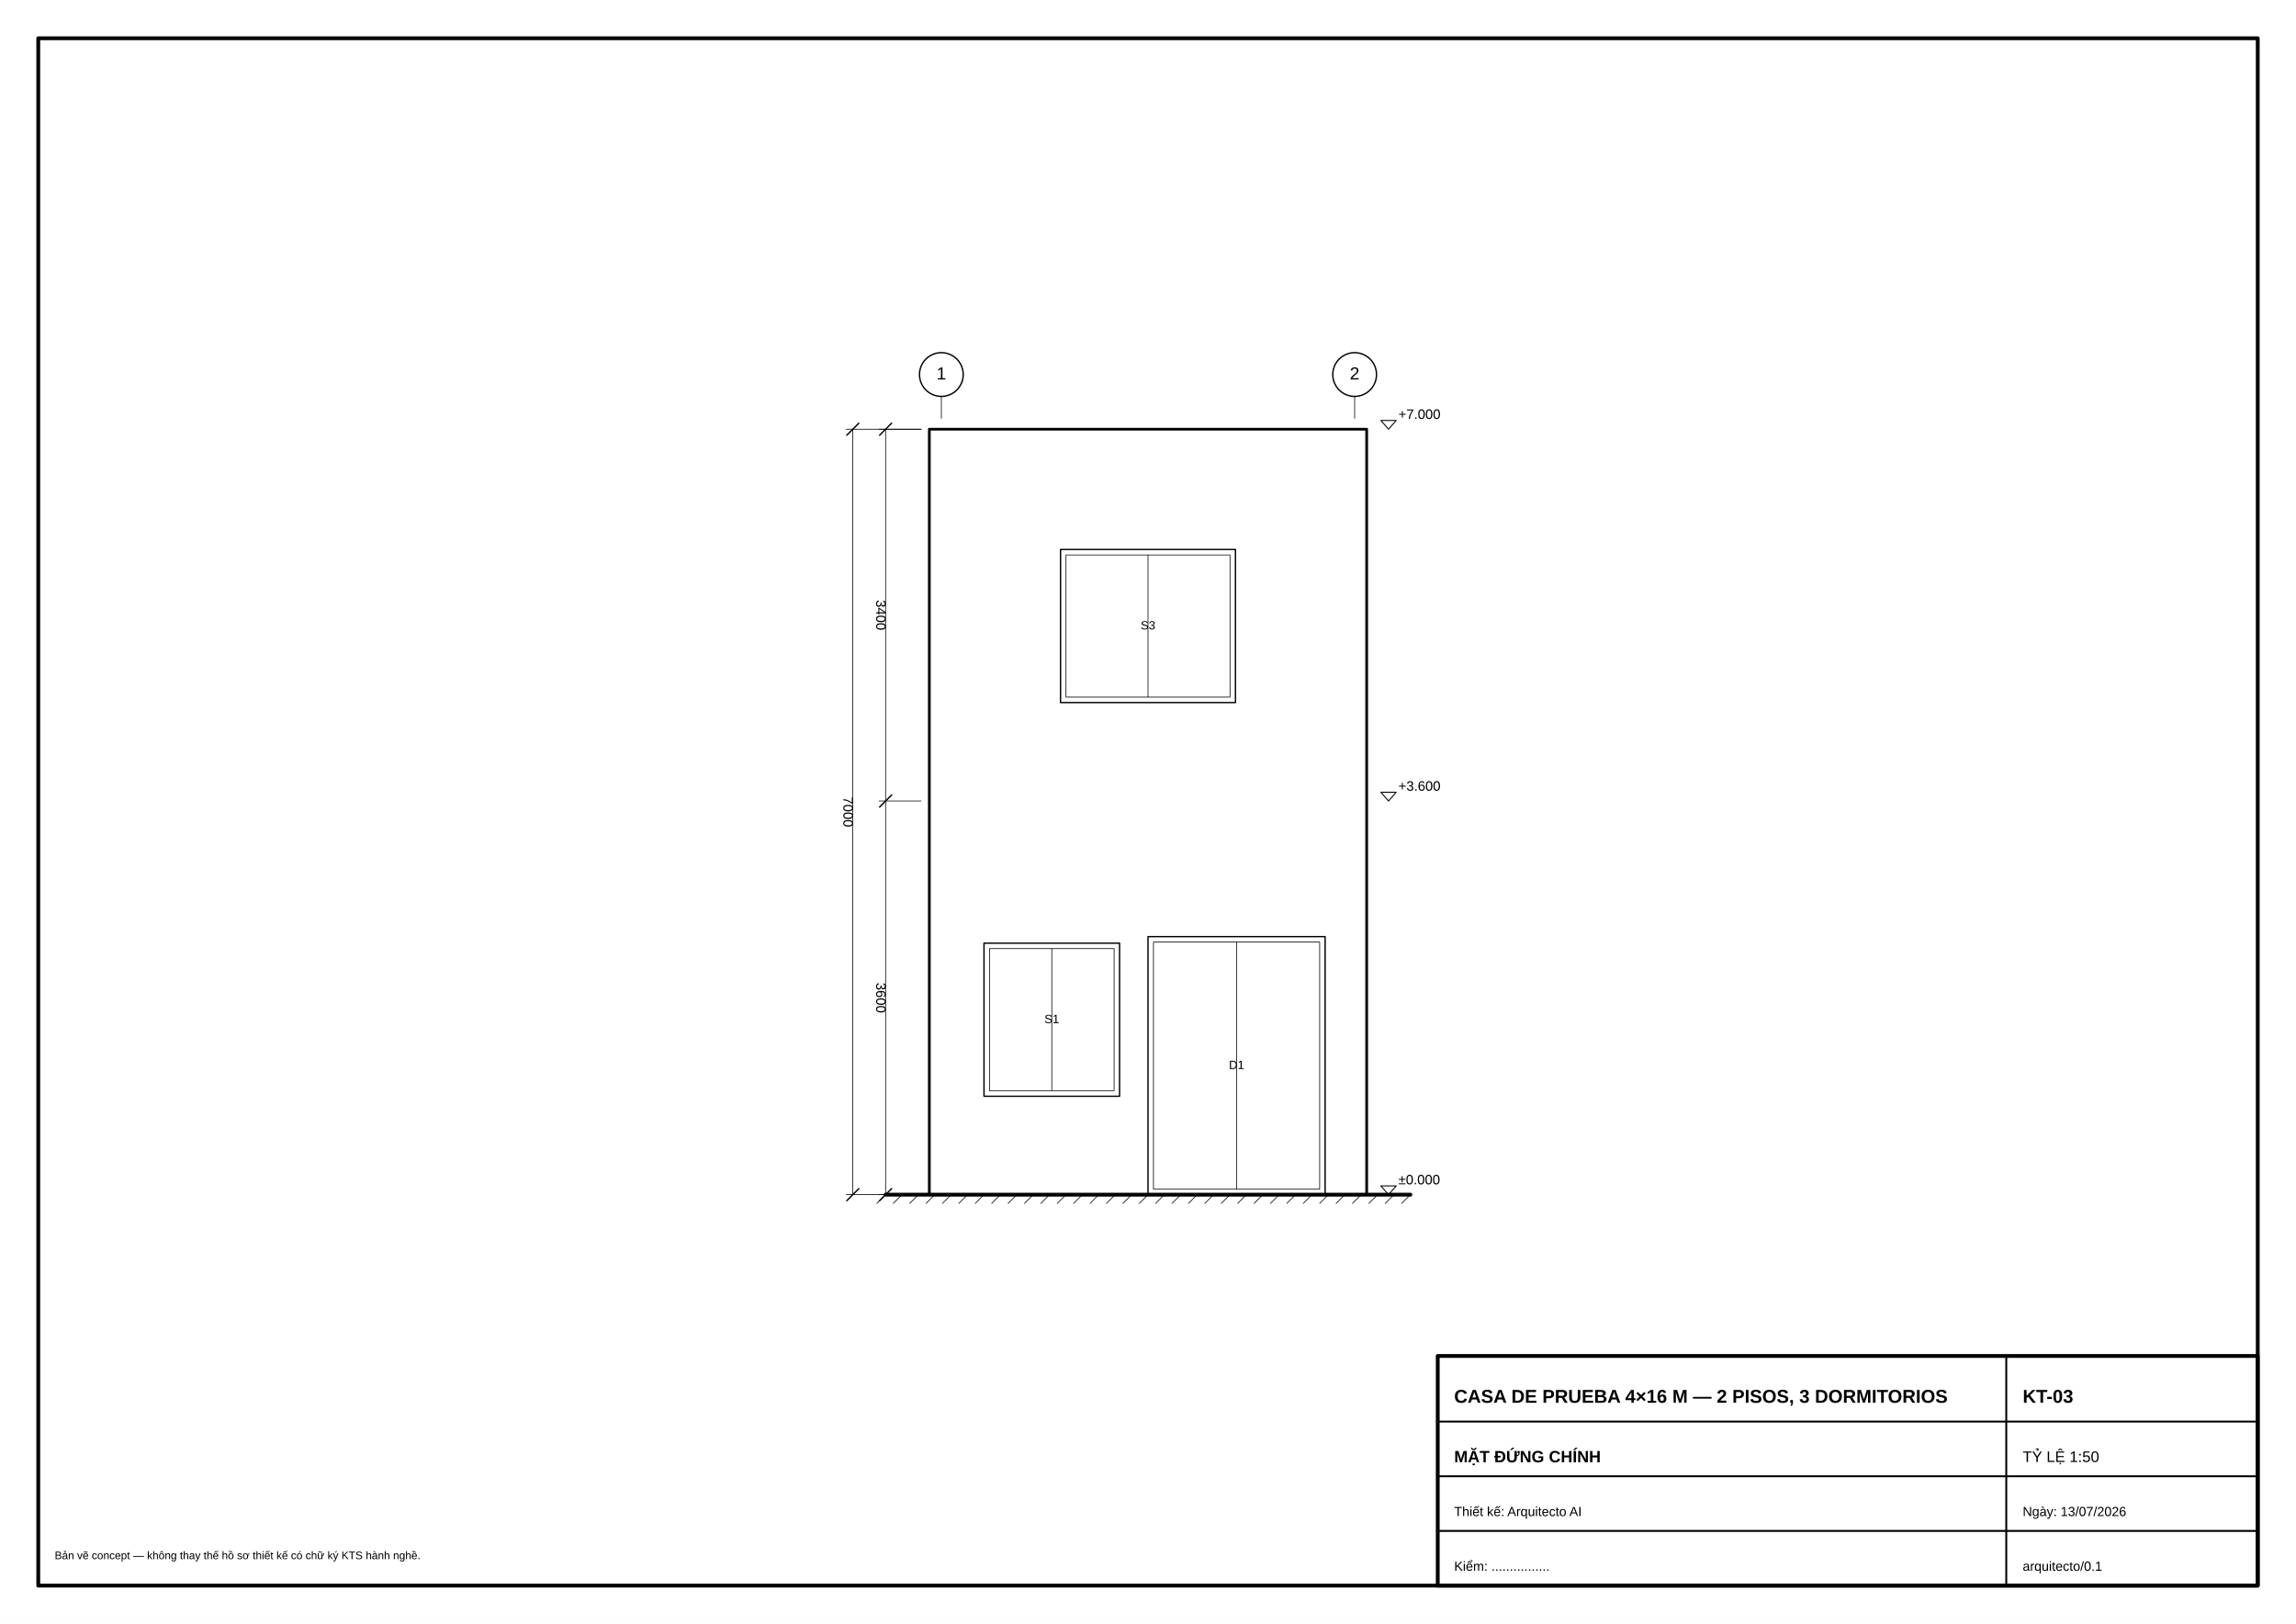
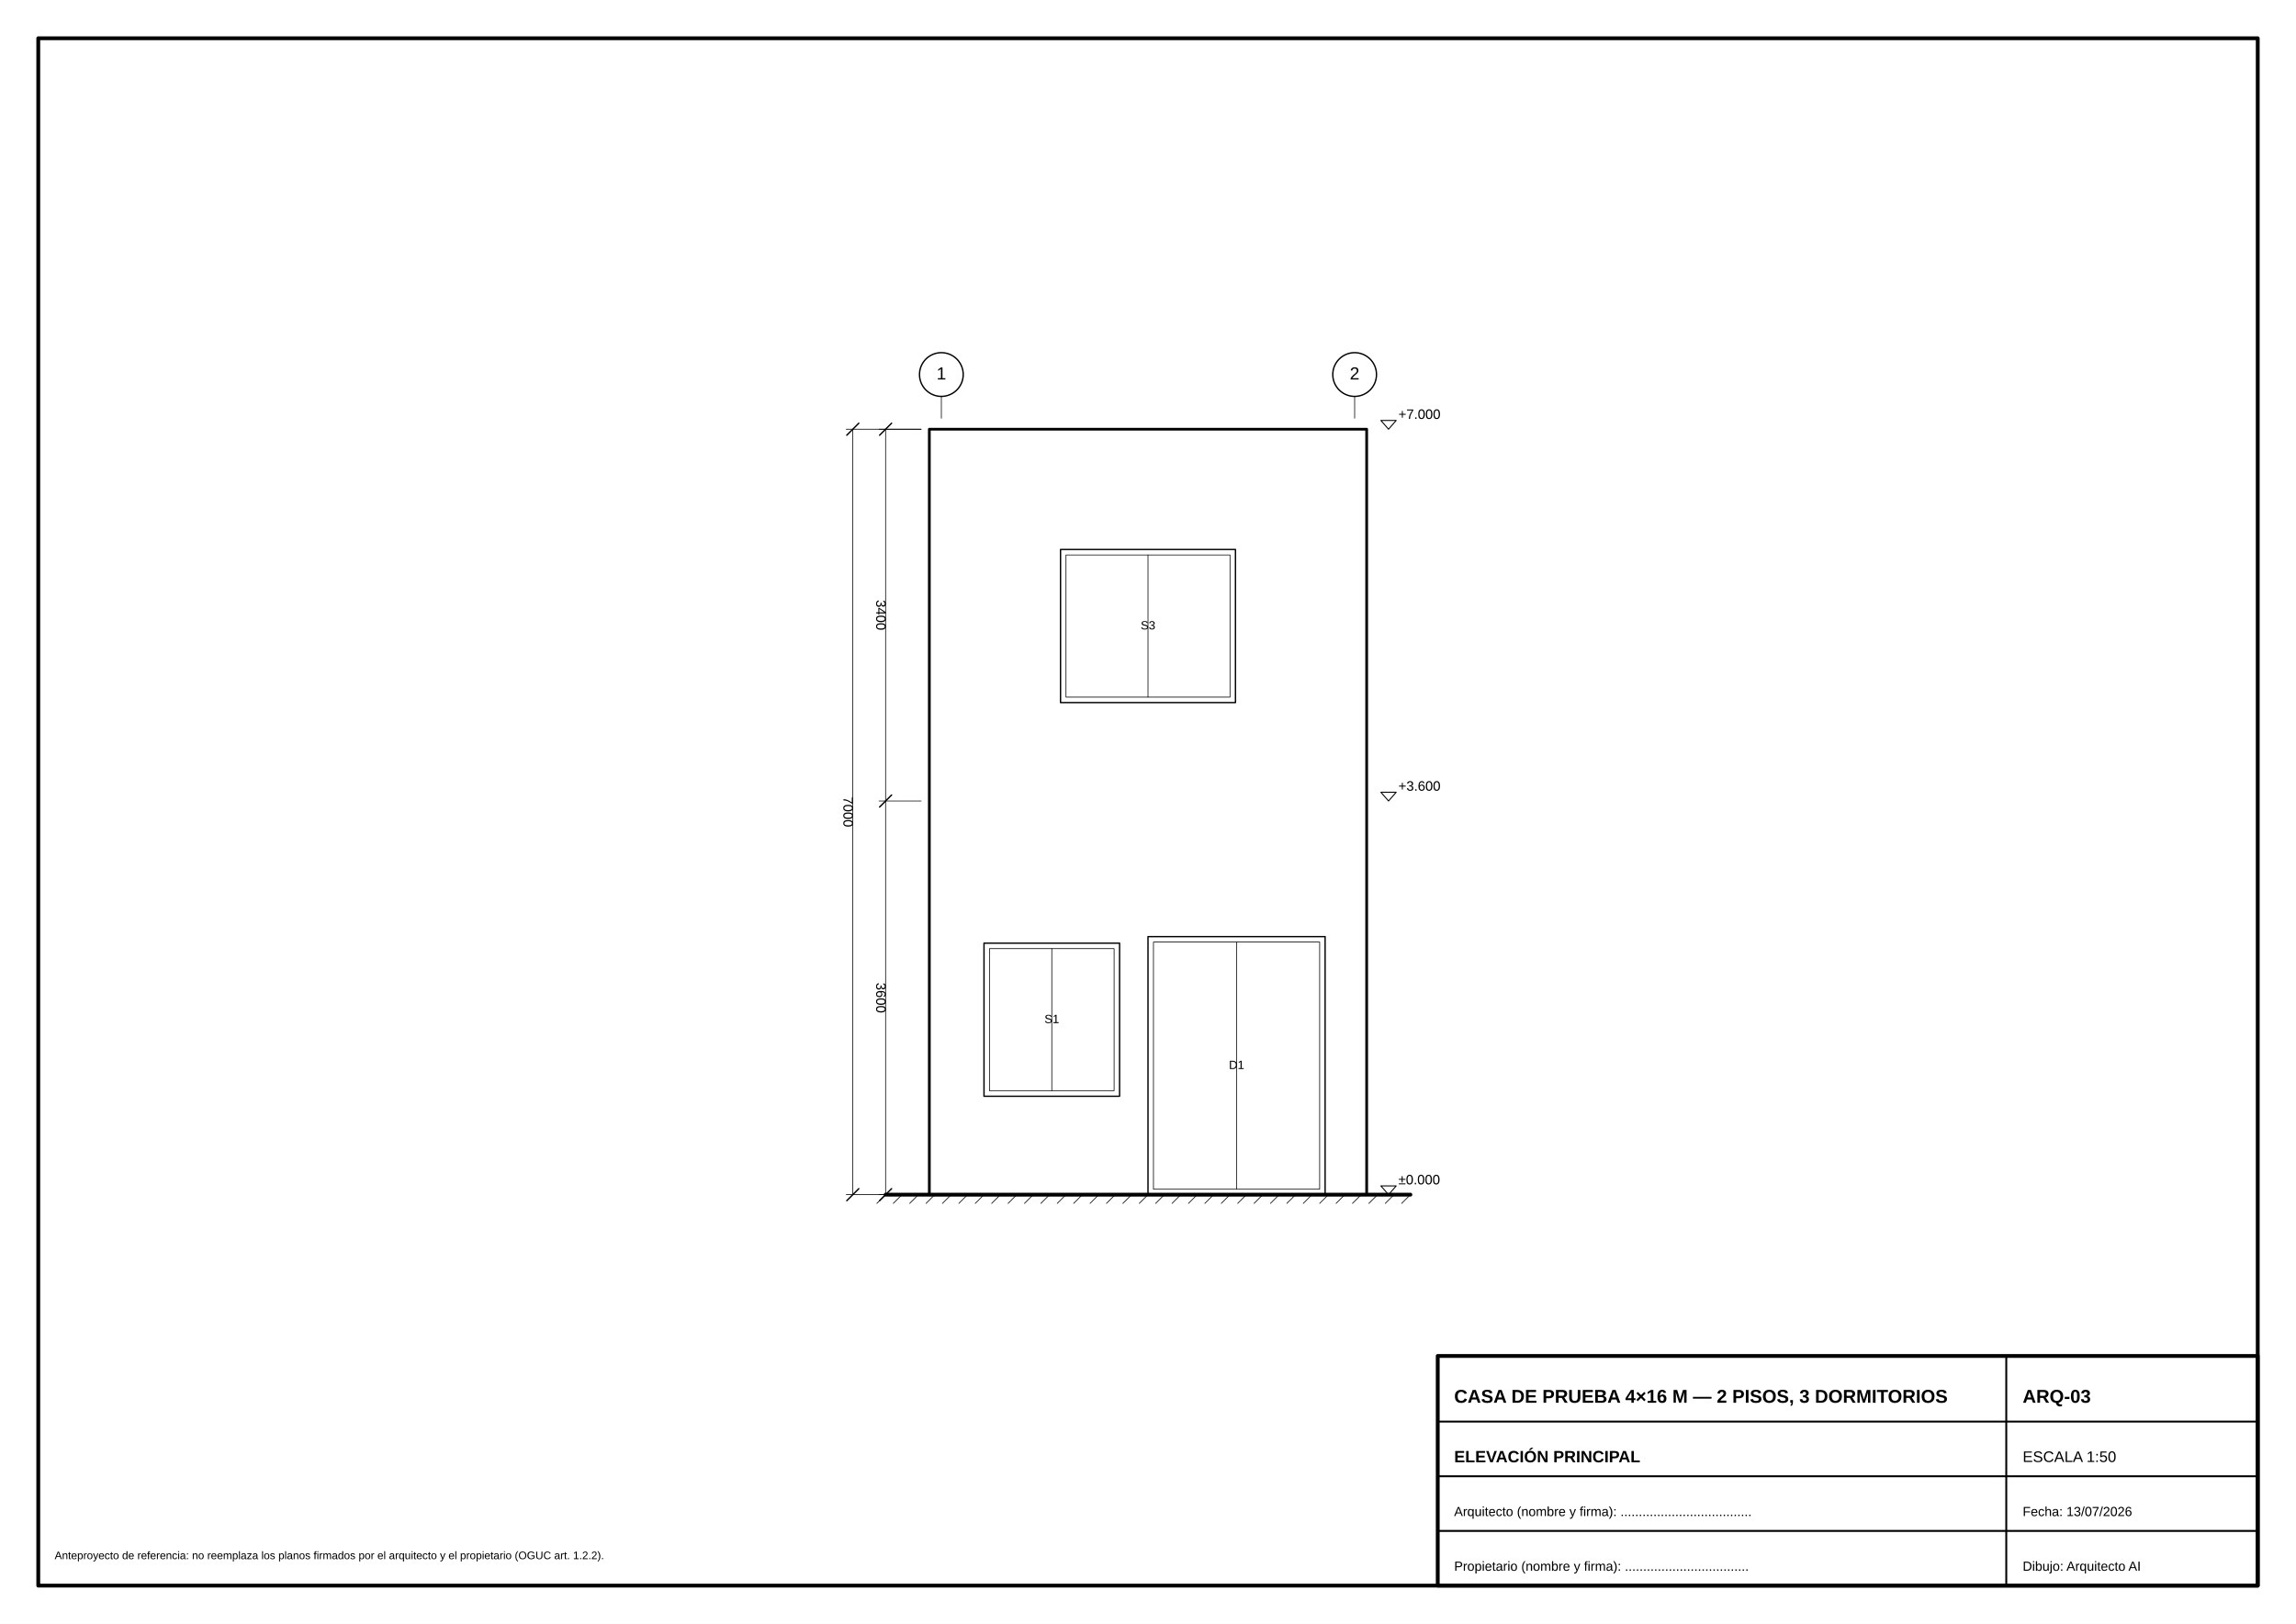
<svg xmlns="http://www.w3.org/2000/svg" viewBox="0 0 420 297" width="420mm" height="297mm" data-tf-scale="50" data-tf-rotated="0" data-tf-ox="170" data-tf-oy="78.5" data-tf-min-x="0" data-tf-min-y="0" data-tf-max-x="4000" data-tf-max-y="7000">
  <style>
text{font-family:'Be Vietnam Pro','Segoe UI',Arial,sans-serif;fill:#000;stroke:none}
.b{font-weight:700}
</style>
  <rect width="420" height="297" fill="#ffffff" />
-   <g id="layer-TRUC" data-layer="TRUC">
+   <g id="layer-EJES" data-layer="EJES">
    <line data-id="1" x1="172.2" y1="76.5" x2="172.2" y2="72.5" stroke="#000" stroke-width="0.13" stroke-linecap="round" stroke-linejoin="round" stroke-dasharray="6 1.5 1 1.5" />
    <circle data-id="1" cx="172.2" cy="68.5" r="4" fill="none" stroke="#000" stroke-width="0.25" stroke-linecap="round" stroke-linejoin="round" />
    <text data-id="1" x="172.2" y="68.5" font-size="3.2" text-anchor="middle" dominant-baseline="middle">1</text>
    <line data-id="2" x1="247.8" y1="76.5" x2="247.8" y2="72.5" stroke="#000" stroke-width="0.13" stroke-linecap="round" stroke-linejoin="round" stroke-dasharray="6 1.5 1 1.5" />
    <circle data-id="2" cx="247.8" cy="68.5" r="4" fill="none" stroke="#000" stroke-width="0.25" stroke-linecap="round" stroke-linejoin="round" />
    <text data-id="2" x="247.8" y="68.5" font-size="3.2" text-anchor="middle" dominant-baseline="middle">2</text>
  </g>
-   <g id="layer-TUONG-CAT" data-layer="TUONG-CAT">
+   <g id="layer-MUROS-CORTE" data-layer="MUROS-CORTE">
    <polygon points="170,218.5 250,218.5 250,78.5 170,78.5" fill="none" stroke="#000" stroke-width="0.5" stroke-linecap="round" stroke-linejoin="round" />
    <line x1="162" y1="218.5" x2="258" y2="218.5" stroke="#000" stroke-width="0.7" stroke-linecap="round" stroke-linejoin="round" />
  </g>
-   <g id="layer-TUONG-THAY" data-layer="TUONG-THAY">
+   <g id="layer-MUROS-VISTA" data-layer="MUROS-VISTA">
    <line x1="162" y1="218.5" x2="160.4" y2="220.1" stroke="#000" stroke-width="0.13" stroke-linecap="round" stroke-linejoin="round" />
    <line x1="165" y1="218.5" x2="163.4" y2="220.1" stroke="#000" stroke-width="0.13" stroke-linecap="round" stroke-linejoin="round" />
    <line x1="168" y1="218.5" x2="166.4" y2="220.1" stroke="#000" stroke-width="0.13" stroke-linecap="round" stroke-linejoin="round" />
    <line x1="171" y1="218.5" x2="169.4" y2="220.1" stroke="#000" stroke-width="0.13" stroke-linecap="round" stroke-linejoin="round" />
    <line x1="174" y1="218.5" x2="172.4" y2="220.1" stroke="#000" stroke-width="0.13" stroke-linecap="round" stroke-linejoin="round" />
    <line x1="177" y1="218.5" x2="175.4" y2="220.1" stroke="#000" stroke-width="0.13" stroke-linecap="round" stroke-linejoin="round" />
    <line x1="180" y1="218.5" x2="178.4" y2="220.1" stroke="#000" stroke-width="0.13" stroke-linecap="round" stroke-linejoin="round" />
    <line x1="183" y1="218.5" x2="181.4" y2="220.1" stroke="#000" stroke-width="0.13" stroke-linecap="round" stroke-linejoin="round" />
    <line x1="186" y1="218.5" x2="184.4" y2="220.1" stroke="#000" stroke-width="0.13" stroke-linecap="round" stroke-linejoin="round" />
    <line x1="189" y1="218.5" x2="187.4" y2="220.1" stroke="#000" stroke-width="0.13" stroke-linecap="round" stroke-linejoin="round" />
    <line x1="192" y1="218.5" x2="190.4" y2="220.1" stroke="#000" stroke-width="0.13" stroke-linecap="round" stroke-linejoin="round" />
    <line x1="195" y1="218.5" x2="193.4" y2="220.1" stroke="#000" stroke-width="0.13" stroke-linecap="round" stroke-linejoin="round" />
    <line x1="198" y1="218.5" x2="196.4" y2="220.1" stroke="#000" stroke-width="0.13" stroke-linecap="round" stroke-linejoin="round" />
    <line x1="201" y1="218.5" x2="199.4" y2="220.1" stroke="#000" stroke-width="0.13" stroke-linecap="round" stroke-linejoin="round" />
    <line x1="204" y1="218.5" x2="202.4" y2="220.1" stroke="#000" stroke-width="0.13" stroke-linecap="round" stroke-linejoin="round" />
    <line x1="207" y1="218.5" x2="205.4" y2="220.1" stroke="#000" stroke-width="0.13" stroke-linecap="round" stroke-linejoin="round" />
    <line x1="210" y1="218.5" x2="208.4" y2="220.1" stroke="#000" stroke-width="0.13" stroke-linecap="round" stroke-linejoin="round" />
    <line x1="213" y1="218.5" x2="211.4" y2="220.1" stroke="#000" stroke-width="0.13" stroke-linecap="round" stroke-linejoin="round" />
    <line x1="216" y1="218.5" x2="214.4" y2="220.1" stroke="#000" stroke-width="0.13" stroke-linecap="round" stroke-linejoin="round" />
    <line x1="219" y1="218.5" x2="217.4" y2="220.1" stroke="#000" stroke-width="0.13" stroke-linecap="round" stroke-linejoin="round" />
    <line x1="222" y1="218.5" x2="220.4" y2="220.1" stroke="#000" stroke-width="0.13" stroke-linecap="round" stroke-linejoin="round" />
    <line x1="225" y1="218.5" x2="223.4" y2="220.1" stroke="#000" stroke-width="0.13" stroke-linecap="round" stroke-linejoin="round" />
    <line x1="228" y1="218.5" x2="226.4" y2="220.1" stroke="#000" stroke-width="0.13" stroke-linecap="round" stroke-linejoin="round" />
    <line x1="231" y1="218.5" x2="229.4" y2="220.1" stroke="#000" stroke-width="0.13" stroke-linecap="round" stroke-linejoin="round" />
    <line x1="234" y1="218.5" x2="232.4" y2="220.1" stroke="#000" stroke-width="0.13" stroke-linecap="round" stroke-linejoin="round" />
    <line x1="237" y1="218.5" x2="235.4" y2="220.1" stroke="#000" stroke-width="0.13" stroke-linecap="round" stroke-linejoin="round" />
    <line x1="240" y1="218.5" x2="238.4" y2="220.1" stroke="#000" stroke-width="0.13" stroke-linecap="round" stroke-linejoin="round" />
    <line x1="243" y1="218.5" x2="241.4" y2="220.1" stroke="#000" stroke-width="0.13" stroke-linecap="round" stroke-linejoin="round" />
    <line x1="246" y1="218.5" x2="244.4" y2="220.1" stroke="#000" stroke-width="0.13" stroke-linecap="round" stroke-linejoin="round" />
    <line x1="249" y1="218.5" x2="247.4" y2="220.1" stroke="#000" stroke-width="0.13" stroke-linecap="round" stroke-linejoin="round" />
    <line x1="252" y1="218.5" x2="250.4" y2="220.1" stroke="#000" stroke-width="0.13" stroke-linecap="round" stroke-linejoin="round" />
    <line x1="255" y1="218.5" x2="253.4" y2="220.1" stroke="#000" stroke-width="0.13" stroke-linecap="round" stroke-linejoin="round" />
    <line x1="258" y1="218.5" x2="256.4" y2="220.1" stroke="#000" stroke-width="0.13" stroke-linecap="round" stroke-linejoin="round" />
  </g>
-   <g id="layer-CUA" data-layer="CUA">
+   <g id="layer-VANOS" data-layer="VANOS">
    <polygon data-id="D1" points="210,218.5 242.4,218.5 242.4,171.3 210,171.3" fill="none" stroke="#000" stroke-width="0.25" stroke-linecap="round" stroke-linejoin="round" />
    <polygon data-id="D1" points="211,217.5 241.4,217.5 241.4,172.3 211,172.3" fill="none" stroke="#000" stroke-width="0.13" stroke-linecap="round" stroke-linejoin="round" />
    <line data-id="D1" x1="226.2" y1="217.5" x2="226.2" y2="172.3" stroke="#000" stroke-width="0.13" stroke-linecap="round" stroke-linejoin="round" />
    <text data-id="D1" x="226.2" y="194.9" font-size="2.2" text-anchor="middle" dominant-baseline="middle">D1</text>
    <polygon data-id="S1" points="180,200.5 204.8,200.5 204.8,172.5 180,172.5" fill="none" stroke="#000" stroke-width="0.25" stroke-linecap="round" stroke-linejoin="round" />
    <polygon data-id="S1" points="181,199.5 203.8,199.5 203.8,173.5 181,173.5" fill="none" stroke="#000" stroke-width="0.13" stroke-linecap="round" stroke-linejoin="round" />
    <line data-id="S1" x1="192.4" y1="199.5" x2="192.4" y2="173.5" stroke="#000" stroke-width="0.13" stroke-linecap="round" stroke-linejoin="round" />
    <text data-id="S1" x="192.4" y="186.5" font-size="2.2" text-anchor="middle" dominant-baseline="middle">S1</text>
    <polygon data-id="S3" points="194,128.5 226,128.5 226,100.5 194,100.5" fill="none" stroke="#000" stroke-width="0.25" stroke-linecap="round" stroke-linejoin="round" />
    <polygon data-id="S3" points="195,127.5 225,127.5 225,101.5 195,101.5" fill="none" stroke="#000" stroke-width="0.13" stroke-linecap="round" stroke-linejoin="round" />
    <line data-id="S3" x1="210" y1="127.5" x2="210" y2="101.5" stroke="#000" stroke-width="0.13" stroke-linecap="round" stroke-linejoin="round" />
    <text data-id="S3" x="210" y="114.5" font-size="2.2" text-anchor="middle" dominant-baseline="middle">S3</text>
  </g>
-   <g id="layer-DIM" data-layer="DIM">
+   <g id="layer-COTAS" data-layer="COTAS">
    <line x1="162" y1="218.5" x2="162" y2="78.5" stroke="#000" stroke-width="0.13" stroke-linecap="round" stroke-linejoin="round" />
    <line x1="168.5" y1="218.5" x2="160.8" y2="218.5" stroke="#000" stroke-width="0.13" stroke-linecap="round" stroke-linejoin="round" />
    <line x1="160.9" y1="219.6" x2="163.1" y2="217.4" stroke="#000" stroke-width="0.25" stroke-linecap="round" stroke-linejoin="round" />
    <line x1="168.5" y1="146.5" x2="160.8" y2="146.5" stroke="#000" stroke-width="0.13" stroke-linecap="round" stroke-linejoin="round" />
    <line x1="160.9" y1="147.6" x2="163.1" y2="145.4" stroke="#000" stroke-width="0.25" stroke-linecap="round" stroke-linejoin="round" />
    <line x1="168.5" y1="78.5" x2="160.8" y2="78.5" stroke="#000" stroke-width="0.13" stroke-linecap="round" stroke-linejoin="round" />
    <line x1="160.9" y1="79.6" x2="163.1" y2="77.4" stroke="#000" stroke-width="0.25" stroke-linecap="round" stroke-linejoin="round" />
    <text x="161" y="182.5" font-size="2.5" text-anchor="middle" dominant-baseline="middle" transform="rotate(90 161 182.5)">3600</text>
    <text x="161" y="112.5" font-size="2.5" text-anchor="middle" dominant-baseline="middle" transform="rotate(90 161 112.5)">3400</text>
    <line x1="156" y1="218.5" x2="156" y2="78.5" stroke="#000" stroke-width="0.13" stroke-linecap="round" stroke-linejoin="round" />
    <line x1="168.5" y1="218.5" x2="154.8" y2="218.5" stroke="#000" stroke-width="0.13" stroke-linecap="round" stroke-linejoin="round" />
    <line x1="154.9" y1="219.6" x2="157.1" y2="217.4" stroke="#000" stroke-width="0.25" stroke-linecap="round" stroke-linejoin="round" />
    <line x1="168.5" y1="78.5" x2="154.8" y2="78.5" stroke="#000" stroke-width="0.13" stroke-linecap="round" stroke-linejoin="round" />
    <line x1="154.9" y1="79.6" x2="157.1" y2="77.4" stroke="#000" stroke-width="0.25" stroke-linecap="round" stroke-linejoin="round" />
    <text x="155" y="148.5" font-size="2.5" text-anchor="middle" dominant-baseline="middle" transform="rotate(90 155 148.5)">7000</text>
  </g>
-   <g id="layer-TEXT" data-layer="TEXT">
+   <g id="layer-TEXTOS" data-layer="TEXTOS">
    <polygon points="252.6,216.9 255.4,216.9 254,218.5" fill="none" stroke="#000" stroke-width="0.18" stroke-linecap="round" stroke-linejoin="round" />
    <text x="255.8" y="215.9" font-size="2.5" text-anchor="start" dominant-baseline="middle">±0.000</text>
    <polygon points="252.6,144.9 255.4,144.9 254,146.5" fill="none" stroke="#000" stroke-width="0.18" stroke-linecap="round" stroke-linejoin="round" />
    <text x="255.8" y="143.9" font-size="2.5" text-anchor="start" dominant-baseline="middle">+3.600</text>
    <polygon points="252.6,76.9 255.4,76.9 254,78.5" fill="none" stroke="#000" stroke-width="0.18" stroke-linecap="round" stroke-linejoin="round" />
    <text x="255.8" y="75.9" font-size="2.5" text-anchor="start" dominant-baseline="middle">+7.000</text>
  </g>
-   <g id="layer-KHUNG" data-layer="KHUNG">
+   <g id="layer-VINETA" data-layer="VINETA">
    <polygon points="7,7 413,7 413,290 7,290" fill="none" stroke="#000" stroke-width="0.7" stroke-linecap="round" stroke-linejoin="round" />
    <polygon points="263,248 413,248 413,290 263,290" fill="none" stroke="#000" stroke-width="0.7" stroke-linecap="round" stroke-linejoin="round" />
    <line x1="263" y1="260" x2="413" y2="260" stroke="#000" stroke-width="0.35" stroke-linecap="round" stroke-linejoin="round" />
    <line x1="263" y1="270" x2="413" y2="270" stroke="#000" stroke-width="0.35" stroke-linecap="round" stroke-linejoin="round" />
    <line x1="263" y1="280" x2="413" y2="280" stroke="#000" stroke-width="0.35" stroke-linecap="round" stroke-linejoin="round" />
    <line x1="367" y1="248" x2="367" y2="290" stroke="#000" stroke-width="0.35" stroke-linecap="round" stroke-linejoin="round" />
    <text x="266" y="255.6" font-size="3.4" text-anchor="start" dominant-baseline="middle" class="b">CASA DE PRUEBA 4×16 M — 2 PISOS, 3 DORMITORIOS</text>
-     <text x="370" y="255.6" font-size="3.4" text-anchor="start" dominant-baseline="middle" class="b">KT-03</text>
-     <text x="266" y="266.6" font-size="3" text-anchor="start" dominant-baseline="middle" class="b">MẶT ĐỨNG CHÍNH</text>
-     <text x="370" y="266.6" font-size="2.8" text-anchor="start" dominant-baseline="middle">TỶ LỆ 1:50</text>
-     <text x="266" y="276.6" font-size="2.4" text-anchor="start" dominant-baseline="middle">Thiết kế: Arquitecto AI</text>
-     <text x="370" y="276.6" font-size="2.4" text-anchor="start" dominant-baseline="middle">Ngày: 13/07/2026</text>
-     <text x="266" y="286.6" font-size="2.4" text-anchor="start" dominant-baseline="middle">Kiểm: ................</text>
-     <text x="370" y="286.6" font-size="2.4" text-anchor="start" dominant-baseline="middle">arquitecto/0.1</text>
-     <text x="10" y="284.6" font-size="2" text-anchor="start" dominant-baseline="middle">Bản vẽ concept — không thay thế hồ sơ thiết kế có chữ ký KTS hành nghề.</text>
+     <text x="370" y="255.6" font-size="3.4" text-anchor="start" dominant-baseline="middle" class="b">ARQ-03</text>
+     <text x="266" y="266.6" font-size="3" text-anchor="start" dominant-baseline="middle" class="b">ELEVACIÓN PRINCIPAL</text>
+     <text x="370" y="266.6" font-size="2.8" text-anchor="start" dominant-baseline="middle">ESCALA 1:50</text>
+     <text x="266" y="276.6" font-size="2.4" text-anchor="start" dominant-baseline="middle">Arquitecto (nombre y firma): ....................................</text>
+     <text x="370" y="276.6" font-size="2.4" text-anchor="start" dominant-baseline="middle">Fecha: 13/07/2026</text>
+     <text x="266" y="286.6" font-size="2.4" text-anchor="start" dominant-baseline="middle">Propietario (nombre y firma): ..................................</text>
+     <text x="370" y="286.6" font-size="2.4" text-anchor="start" dominant-baseline="middle">Dibujo: Arquitecto AI</text>
+     <text x="10" y="284.6" font-size="2" text-anchor="start" dominant-baseline="middle">Anteproyecto de referencia: no reemplaza los planos firmados por el arquitecto y el propietario (OGUC art. 1.2.2).</text>
  </g>
</svg>
